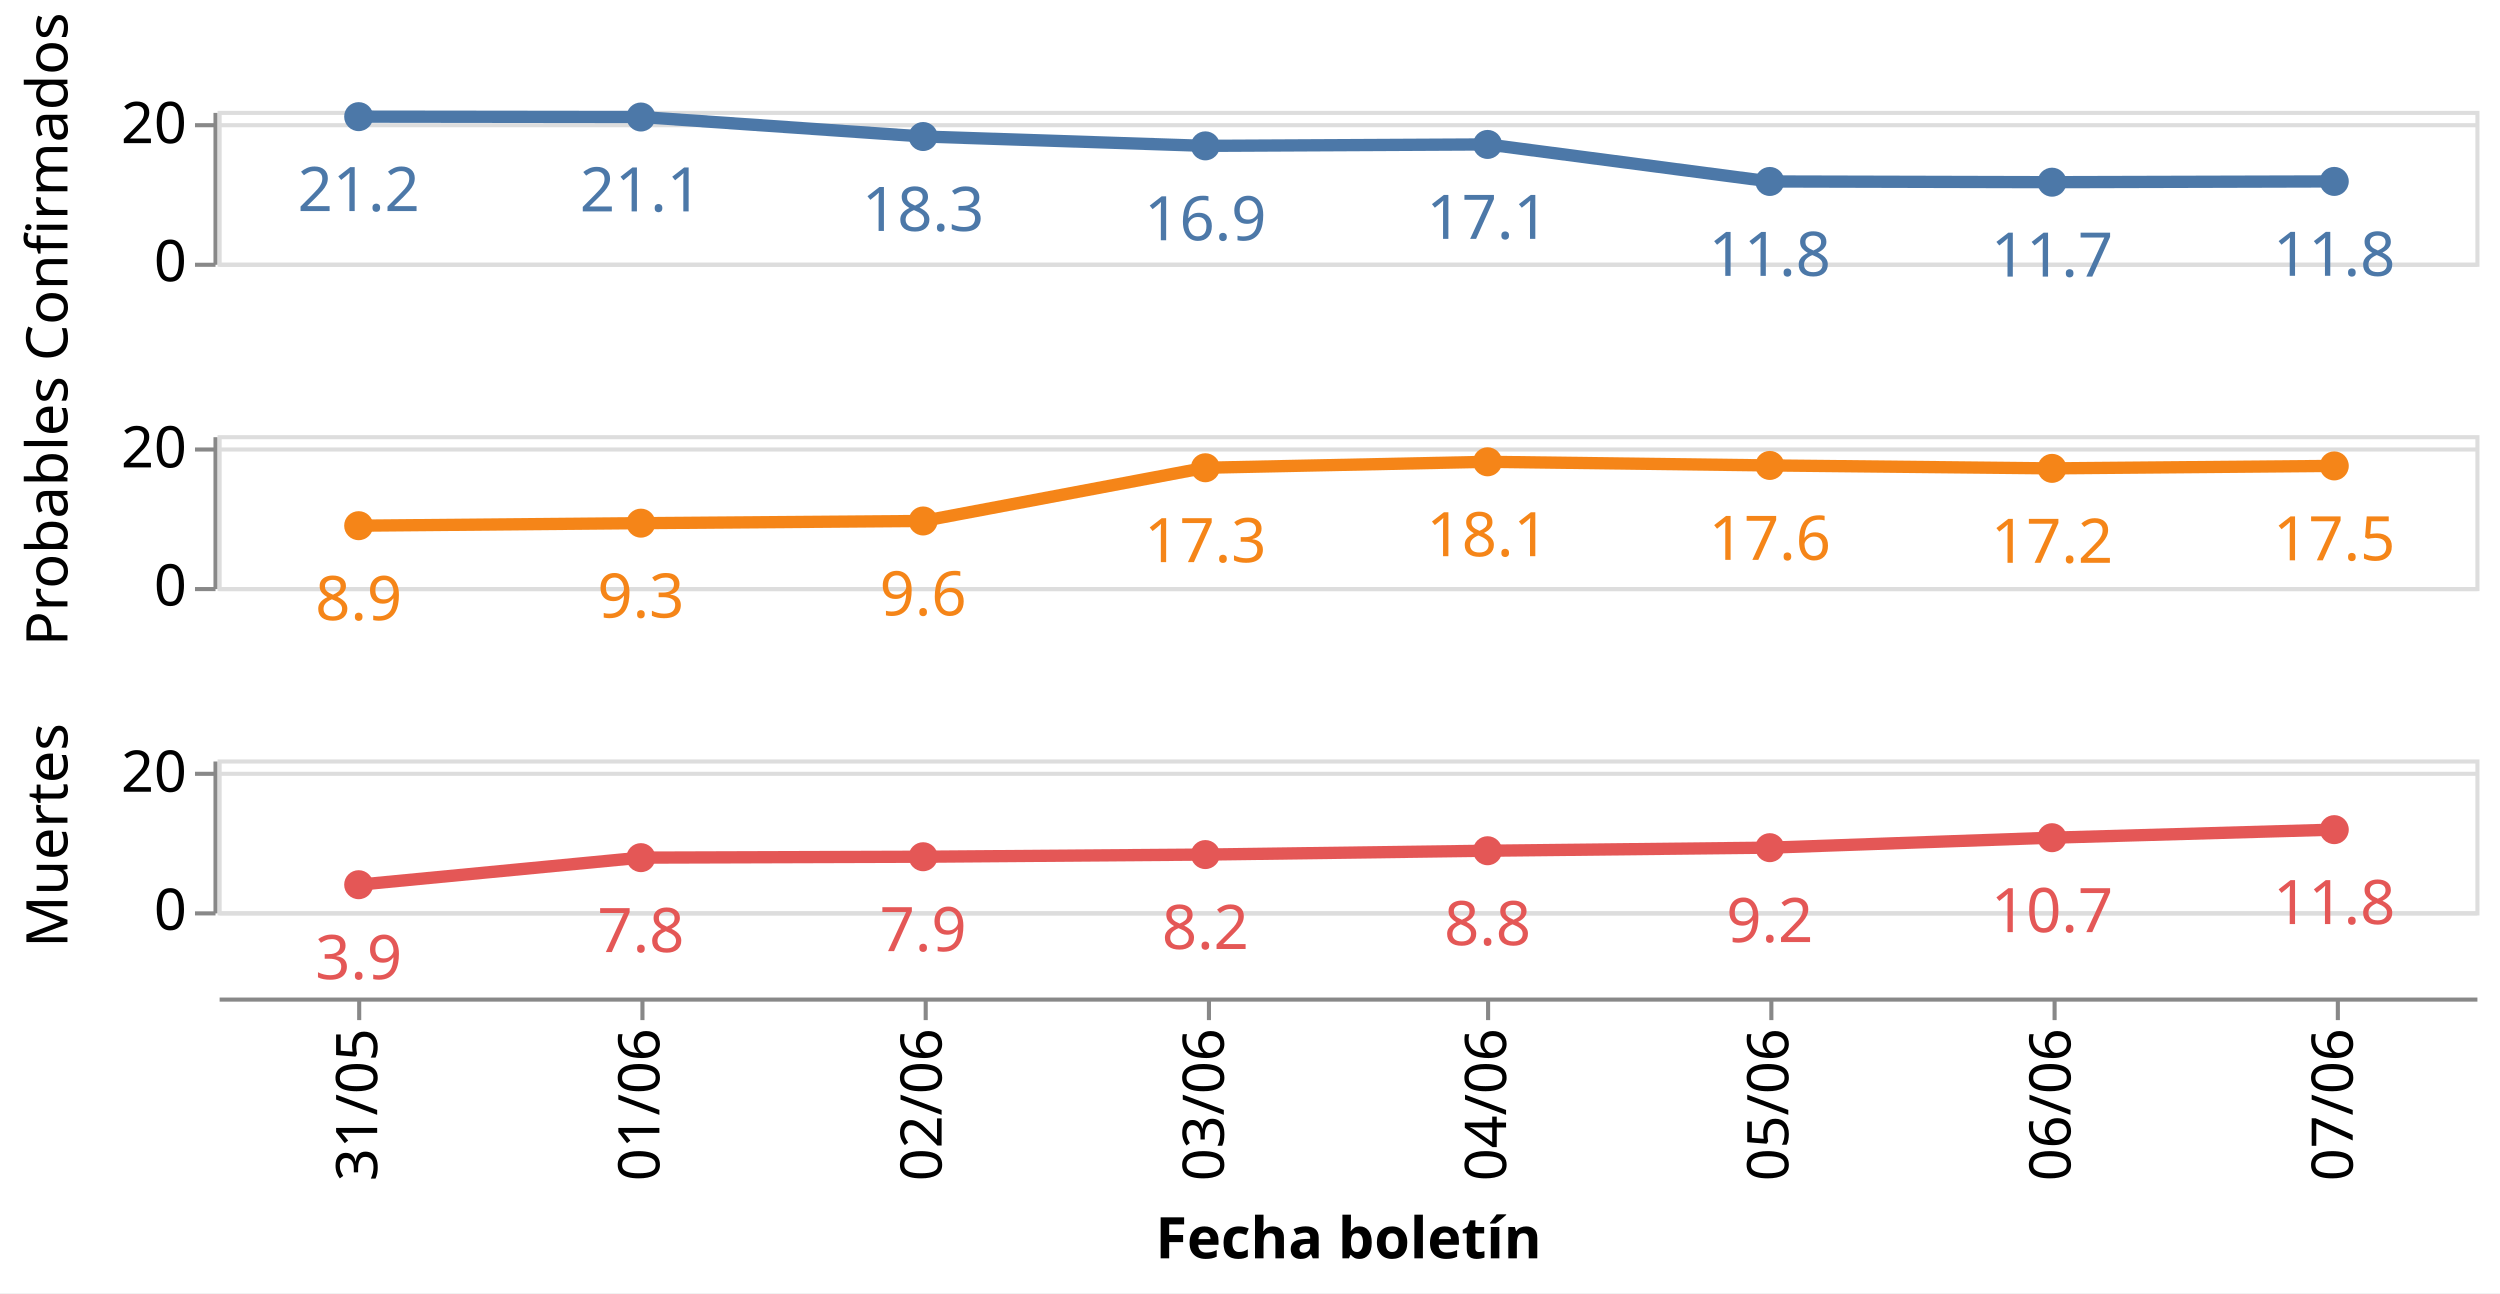
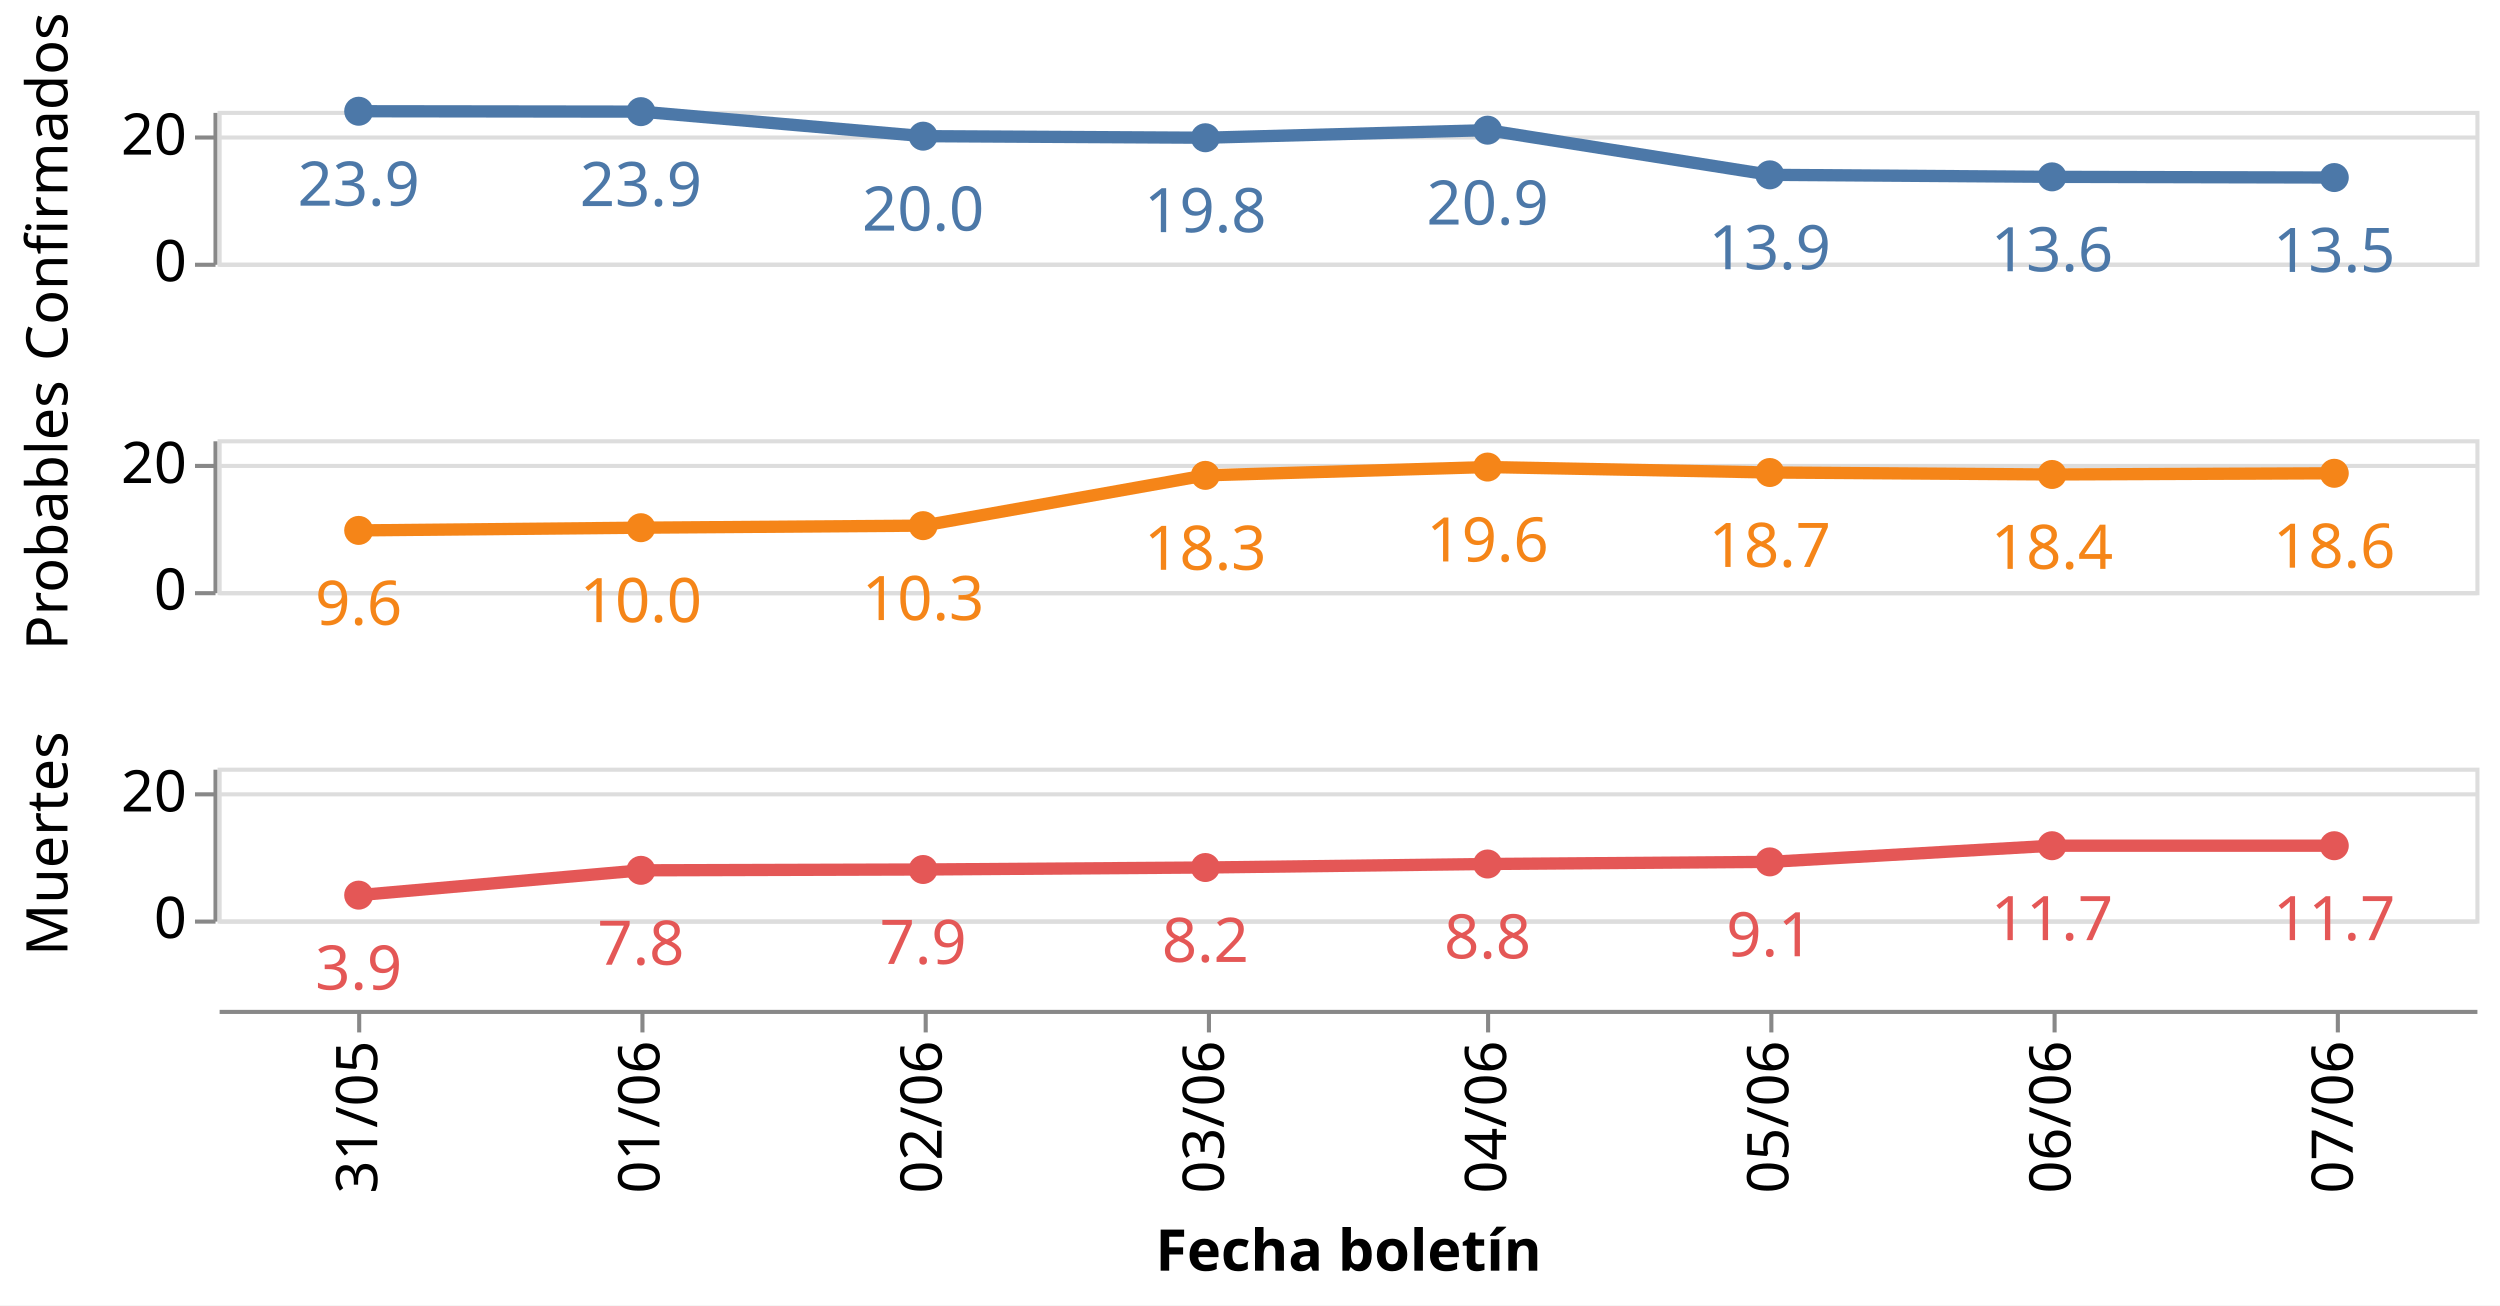
- <svg xmlns="http://www.w3.org/2000/svg" class="marks" width="609" height="315" viewBox="0 0 609 315" version="1.1">
-   <rect width="609" height="315" style="fill: white;" />
+ <svg xmlns="http://www.w3.org/2000/svg" class="marks" width="609" height="318" viewBox="0 0 609 318" version="1.1">
+   <rect width="609" height="318" style="fill: white;" />
  <g transform="translate(53,27)">
    <g class="mark-group role-frame root">
      <g transform="translate(0,0)">
        <path class="background" d="M0,0h0v0h0Z" style="fill: none;" />
        <g>
          <g class="mark-group role-row-header row_header">
            <g transform="translate(-1,0)">
              <path class="background" d="M0,0h0v37h0Z" style="fill: none;" />
              <g>
                <g class="mark-group role-axis">
                  <g transform="translate(0.5,0.5)">
                    <path class="background" d="M0,0h0v0h0Z" style="pointer-events: none; fill: none;" />
                    <g>
                      <g class="mark-rule role-axis-tick" style="pointer-events: none;">
                        <line transform="translate(0,37)" x2="-5" y2="0" style="fill: none; stroke: #888; stroke-width: 1; opacity: 1;" />
-                         <line transform="translate(0,3)" x2="-5" y2="0" style="fill: none; stroke: #888; stroke-width: 1; opacity: 1;" />
+                         <line transform="translate(0,6)" x2="-5" y2="0" style="fill: none; stroke: #888; stroke-width: 1; opacity: 1;" />
                      </g>
                      <g class="mark-text role-axis-label" style="pointer-events: none;">
                        <text text-anchor="end" transform="translate(-7,41)" style="font-family: sans-serif; font-size: 14px; fill: #000; opacity: 1;">0</text>
-                         <text text-anchor="end" transform="translate(-7,7.363636)" style="font-family: sans-serif; font-size: 14px; fill: #000; opacity: 1;">20</text>
+                         <text text-anchor="end" transform="translate(-7,10.16667)" style="font-family: sans-serif; font-size: 14px; fill: #000; opacity: 1;">20</text>
                      </g>
                      <g class="mark-rule role-axis-domain" style="pointer-events: none;">
                        <line transform="translate(0,37)" x2="0" y2="-37" style="fill: none; stroke: #888; stroke-width: 1; opacity: 1;" />
                      </g>
                    </g>
                    <path class="foreground" d="" style="pointer-events: none; display: none; fill: none;" />
                  </g>
                </g>
                <g class="mark-group role-title">
                  <g transform="translate(-46.57227,18.5)">
                    <path class="background" d="M0,0h0v0h0Z" style="pointer-events: none; fill: none;" />
                    <g>
                      <g class="mark-text role-title-text" style="pointer-events: none;">
                        <text text-anchor="middle" transform="translate(0,0) rotate(-90) translate(0,11)" style="font-family: sans-serif; font-size: 14px; fill: #000; opacity: 1;">Confirmados</text>
                      </g>
                    </g>
                    <path class="foreground" d="" style="pointer-events: none; display: none; fill: none;" />
                  </g>
                </g>
              </g>
              <path class="foreground" d="" style="display: none; fill: none;" />
            </g>
-             <g transform="translate(-1,79)">
+             <g transform="translate(-1,80)">
              <path class="background" d="M0,0h0v37h0Z" style="fill: none;" />
              <g>
                <g class="mark-group role-axis">
                  <g transform="translate(0.5,0.5)">
                    <path class="background" d="M0,0h0v0h0Z" style="pointer-events: none; fill: none;" />
                    <g>
                      <g class="mark-rule role-axis-tick" style="pointer-events: none;">
                        <line transform="translate(0,37)" x2="-5" y2="0" style="fill: none; stroke: #888; stroke-width: 1; opacity: 1;" />
-                         <line transform="translate(0,3)" x2="-5" y2="0" style="fill: none; stroke: #888; stroke-width: 1; opacity: 1;" />
+                         <line transform="translate(0,6)" x2="-5" y2="0" style="fill: none; stroke: #888; stroke-width: 1; opacity: 1;" />
                      </g>
                      <g class="mark-text role-axis-label" style="pointer-events: none;">
                        <text text-anchor="end" transform="translate(-7,41)" style="font-family: sans-serif; font-size: 14px; fill: #000; opacity: 1;">0</text>
-                         <text text-anchor="end" transform="translate(-7,7.363636)" style="font-family: sans-serif; font-size: 14px; fill: #000; opacity: 1;">20</text>
+                         <text text-anchor="end" transform="translate(-7,10.16667)" style="font-family: sans-serif; font-size: 14px; fill: #000; opacity: 1;">20</text>
                      </g>
                      <g class="mark-rule role-axis-domain" style="pointer-events: none;">
                        <line transform="translate(0,37)" x2="0" y2="-37" style="fill: none; stroke: #888; stroke-width: 1; opacity: 1;" />
                      </g>
                    </g>
                    <path class="foreground" d="" style="pointer-events: none; display: none; fill: none;" />
                  </g>
                </g>
                <g class="mark-group role-title">
                  <g transform="translate(-46.57227,18.5)">
                    <path class="background" d="M0,0h0v0h0Z" style="pointer-events: none; fill: none;" />
                    <g>
                      <g class="mark-text role-title-text" style="pointer-events: none;">
                        <text text-anchor="middle" transform="translate(0,0) rotate(-90) translate(0,11)" style="font-family: sans-serif; font-size: 14px; fill: #000; opacity: 1;">Probables</text>
                      </g>
                    </g>
                    <path class="foreground" d="" style="pointer-events: none; display: none; fill: none;" />
                  </g>
                </g>
              </g>
              <path class="foreground" d="" style="display: none; fill: none;" />
            </g>
-             <g transform="translate(-1,158)">
+             <g transform="translate(-1,160)">
              <path class="background" d="M0,0h0v37h0Z" style="fill: none;" />
              <g>
                <g class="mark-group role-axis">
                  <g transform="translate(0.5,0.5)">
                    <path class="background" d="M0,0h0v0h0Z" style="pointer-events: none; fill: none;" />
                    <g>
                      <g class="mark-rule role-axis-tick" style="pointer-events: none;">
                        <line transform="translate(0,37)" x2="-5" y2="0" style="fill: none; stroke: #888; stroke-width: 1; opacity: 1;" />
-                         <line transform="translate(0,3)" x2="-5" y2="0" style="fill: none; stroke: #888; stroke-width: 1; opacity: 1;" />
+                         <line transform="translate(0,6)" x2="-5" y2="0" style="fill: none; stroke: #888; stroke-width: 1; opacity: 1;" />
                      </g>
                      <g class="mark-text role-axis-label" style="pointer-events: none;">
                        <text text-anchor="end" transform="translate(-7,41)" style="font-family: sans-serif; font-size: 14px; fill: #000; opacity: 1;">0</text>
-                         <text text-anchor="end" transform="translate(-7,7.363636)" style="font-family: sans-serif; font-size: 14px; fill: #000; opacity: 1;">20</text>
+                         <text text-anchor="end" transform="translate(-7,10.16667)" style="font-family: sans-serif; font-size: 14px; fill: #000; opacity: 1;">20</text>
                      </g>
                      <g class="mark-rule role-axis-domain" style="pointer-events: none;">
                        <line transform="translate(0,37)" x2="0" y2="-37" style="fill: none; stroke: #888; stroke-width: 1; opacity: 1;" />
                      </g>
                    </g>
                    <path class="foreground" d="" style="pointer-events: none; display: none; fill: none;" />
                  </g>
                </g>
                <g class="mark-group role-title">
                  <g transform="translate(-46.57227,18.5)">
                    <path class="background" d="M0,0h0v0h0Z" style="pointer-events: none; fill: none;" />
                    <g>
                      <g class="mark-text role-title-text" style="pointer-events: none;">
                        <text text-anchor="middle" transform="translate(0,0) rotate(-90) translate(0,11)" style="font-family: sans-serif; font-size: 14px; fill: #000; opacity: 1;">Muertes</text>
                      </g>
                    </g>
                    <path class="foreground" d="" style="pointer-events: none; display: none; fill: none;" />
                  </g>
                </g>
              </g>
              <path class="foreground" d="" style="display: none; fill: none;" />
            </g>
          </g>
          <g class="mark-group role-column-footer column_footer">
-             <g transform="translate(0,216)">
+             <g transform="translate(0,219)">
              <path class="background" d="M0,0h550v0h-550Z" style="fill: none;" />
              <g>
                <g class="mark-group role-axis">
                  <g transform="translate(0.5,0.5)">
                    <path class="background" d="M0,0h0v0h0Z" style="pointer-events: none; fill: none;" />
                    <g>
                      <g class="mark-rule role-axis-tick" style="pointer-events: none;">
                        <line transform="translate(34,0)" x2="0" y2="5" style="fill: none; stroke: #888; stroke-width: 1; opacity: 1;" />
                        <line transform="translate(103,0)" x2="0" y2="5" style="fill: none; stroke: #888; stroke-width: 1; opacity: 1;" />
                        <line transform="translate(172,0)" x2="0" y2="5" style="fill: none; stroke: #888; stroke-width: 1; opacity: 1;" />
                        <line transform="translate(241,0)" x2="0" y2="5" style="fill: none; stroke: #888; stroke-width: 1; opacity: 1;" />
                        <line transform="translate(309,0)" x2="0" y2="5" style="fill: none; stroke: #888; stroke-width: 1; opacity: 1;" />
                        <line transform="translate(378,0)" x2="0" y2="5" style="fill: none; stroke: #888; stroke-width: 1; opacity: 1;" />
                        <line transform="translate(447,0)" x2="0" y2="5" style="fill: none; stroke: #888; stroke-width: 1; opacity: 1;" />
                        <line transform="translate(516,0)" x2="0" y2="5" style="fill: none; stroke: #888; stroke-width: 1; opacity: 1;" />
                      </g>
                      <g class="mark-text role-axis-label" style="pointer-events: none;">
                        <text text-anchor="end" transform="translate(34.375,7) rotate(270) translate(0,4)" style="font-family: sans-serif; font-size: 14px; fill: #000; opacity: 1;">31/05</text>
                        <text text-anchor="end" transform="translate(103.125,7) rotate(270) translate(0,4)" style="font-family: sans-serif; font-size: 14px; fill: #000; opacity: 1;">01/06</text>
                        <text text-anchor="end" transform="translate(171.875,7) rotate(270) translate(0,4)" style="font-family: sans-serif; font-size: 14px; fill: #000; opacity: 1;">02/06</text>
                        <text text-anchor="end" transform="translate(240.625,7) rotate(270) translate(0,4)" style="font-family: sans-serif; font-size: 14px; fill: #000; opacity: 1;">03/06</text>
                        <text text-anchor="end" transform="translate(309.375,7) rotate(270) translate(0,4)" style="font-family: sans-serif; font-size: 14px; fill: #000; opacity: 1;">04/06</text>
                        <text text-anchor="end" transform="translate(378.125,7) rotate(270) translate(0,4)" style="font-family: sans-serif; font-size: 14px; fill: #000; opacity: 1;">05/06</text>
                        <text text-anchor="end" transform="translate(446.875,7) rotate(270) translate(0,4)" style="font-family: sans-serif; font-size: 14px; fill: #000; opacity: 1;">06/06</text>
                        <text text-anchor="end" transform="translate(515.625,7) rotate(270) translate(0,4)" style="font-family: sans-serif; font-size: 14px; fill: #000; opacity: 1;">07/06</text>
                      </g>
                      <g class="mark-rule role-axis-domain" style="pointer-events: none;">
                        <line transform="translate(0,0)" x2="550" y2="0" style="fill: none; stroke: #888; stroke-width: 1; opacity: 1;" />
                      </g>
                      <g class="mark-text role-axis-title" style="pointer-events: none;">
                        <text text-anchor="middle" transform="translate(275,63.03418)" style="font-family: sans-serif; font-size: 14px; font-weight: bold; fill: #000; opacity: 1;">Fecha boletín</text>
                      </g>
                    </g>
                    <path class="foreground" d="" style="pointer-events: none; display: none; fill: none;" />
                  </g>
                </g>
              </g>
              <path class="foreground" d="" style="display: none; fill: none;" />
            </g>
          </g>
          <g class="mark-group role-scope cell">
            <g transform="translate(0,0)">
              <path class="background" d="M0.5,0.5h550v37h-550Z" style="fill: none; stroke: #ddd;" />
              <g>
                <g class="mark-group role-axis">
                  <g transform="translate(0.5,0.5)">
                    <path class="background" d="M0,0h0v0h0Z" style="pointer-events: none; fill: none;" />
                    <g>
                      <g class="mark-rule role-axis-grid" style="pointer-events: none;">
                        <line transform="translate(0,37)" x2="550" y2="0" style="fill: none; stroke: #ddd; stroke-width: 1; opacity: 1;" />
-                         <line transform="translate(0,3)" x2="550" y2="0" style="fill: none; stroke: #ddd; stroke-width: 1; opacity: 1;" />
+                         <line transform="translate(0,6)" x2="550" y2="0" style="fill: none; stroke: #ddd; stroke-width: 1; opacity: 1;" />
                      </g>
                    </g>
                    <path class="foreground" d="" style="pointer-events: none; display: none; fill: none;" />
                  </g>
                </g>
                <g class="mark-group role-scope child_layer_0_layer_0_pathgroup">
                  <g transform="translate(0,0)">
                    <path class="background" d="M0,0h550v37h-550Z" style="fill: none;" />
                    <g>
                      <g class="mark-line role-mark child_layer_0_layer_0_marks">
-                         <path d="M34.375,1.413L103.125,1.502L171.875,6.254L240.625,8.531L309.375,8.183L378.125,17.203L446.875,17.379L515.625,17.192" style="fill: none; stroke: #4c78a8; stroke-width: 3;" />
+                         <path d="M34.375,0.096L103.125,0.193L171.875,6.167L240.625,6.552L309.375,4.704L378.125,15.591L446.875,16.081L515.625,16.247" style="fill: none; stroke: #4c78a8; stroke-width: 3;" />
                      </g>
                    </g>
                    <path class="foreground" d="" style="display: none; fill: none;" />
                  </g>
                </g>
                <g class="mark-symbol role-mark child_layer_0_layer_1_marks">
-                   <path transform="translate(34.375,1.412727)" d="M3.536,0A3.536,3.536,0,1,1,-3.536,0A3.536,3.536,0,1,1,3.536,0" style="fill: #4c78a8; stroke-width: 2; opacity: 1;" />
-                   <path transform="translate(103.125,1.502424)" d="M3.536,0A3.536,3.536,0,1,1,-3.536,0A3.536,3.536,0,1,1,3.536,0" style="fill: #4c78a8; stroke-width: 2; opacity: 1;" />
-                   <path transform="translate(171.875,6.254261)" d="M3.536,0A3.536,3.536,0,1,1,-3.536,0A3.536,3.536,0,1,1,3.536,0" style="fill: #4c78a8; stroke-width: 2; opacity: 1;" />
-                   <path transform="translate(240.625,8.531405)" d="M3.536,0A3.536,3.536,0,1,1,-3.536,0A3.536,3.536,0,1,1,3.536,0" style="fill: #4c78a8; stroke-width: 2; opacity: 1;" />
-                   <path transform="translate(309.375,8.182692)" d="M3.536,0A3.536,3.536,0,1,1,-3.536,0A3.536,3.536,0,1,1,3.536,0" style="fill: #4c78a8; stroke-width: 2; opacity: 1;" />
-                   <path transform="translate(378.125,17.2026)" d="M3.536,0A3.536,3.536,0,1,1,-3.536,0A3.536,3.536,0,1,1,3.536,0" style="fill: #4c78a8; stroke-width: 2; opacity: 1;" />
-                   <path transform="translate(446.875,17.37879)" d="M3.536,0A3.536,3.536,0,1,1,-3.536,0A3.536,3.536,0,1,1,3.536,0" style="fill: #4c78a8; stroke-width: 2; opacity: 1;" />
-                   <path transform="translate(515.625,17.19192)" d="M3.536,0A3.536,3.536,0,1,1,-3.536,0A3.536,3.536,0,1,1,3.536,0" style="fill: #4c78a8; stroke-width: 2; opacity: 1;" />
+                   <path transform="translate(34.375,0.09635417)" d="M3.536,0A3.536,3.536,0,1,1,-3.536,0A3.536,3.536,0,1,1,3.536,0" style="fill: #4c78a8; stroke-width: 2; opacity: 1;" />
+                   <path transform="translate(103.125,0.1927083)" d="M3.536,0A3.536,3.536,0,1,1,-3.536,0A3.536,3.536,0,1,1,3.536,0" style="fill: #4c78a8; stroke-width: 2; opacity: 1;" />
+                   <path transform="translate(171.875,6.166667)" d="M3.536,0A3.536,3.536,0,1,1,-3.536,0A3.536,3.536,0,1,1,3.536,0" style="fill: #4c78a8; stroke-width: 2; opacity: 1;" />
+                   <path transform="translate(240.625,6.552083)" d="M3.536,0A3.536,3.536,0,1,1,-3.536,0A3.536,3.536,0,1,1,3.536,0" style="fill: #4c78a8; stroke-width: 2; opacity: 1;" />
+                   <path transform="translate(309.375,4.70406)" d="M3.536,0A3.536,3.536,0,1,1,-3.536,0A3.536,3.536,0,1,1,3.536,0" style="fill: #4c78a8; stroke-width: 2; opacity: 1;" />
+                   <path transform="translate(378.125,15.59119)" d="M3.536,0A3.536,3.536,0,1,1,-3.536,0A3.536,3.536,0,1,1,3.536,0" style="fill: #4c78a8; stroke-width: 2; opacity: 1;" />
+                   <path transform="translate(446.875,16.08118)" d="M3.536,0A3.536,3.536,0,1,1,-3.536,0A3.536,3.536,0,1,1,3.536,0" style="fill: #4c78a8; stroke-width: 2; opacity: 1;" />
+                   <path transform="translate(515.625,16.24679)" d="M3.536,0A3.536,3.536,0,1,1,-3.536,0A3.536,3.536,0,1,1,3.536,0" style="fill: #4c78a8; stroke-width: 2; opacity: 1;" />
                </g>
                <g class="mark-text role-mark child_layer_1_marks">
-                   <text text-anchor="middle" transform="translate(34.375,24.41273)" style="font-family: sans-serif; font-size: 15px; fill: #4c78a8;">21.2</text>
-                   <text text-anchor="middle" transform="translate(103.125,24.50242)" style="font-family: sans-serif; font-size: 15px; fill: #4c78a8;">21.1</text>
-                   <text text-anchor="middle" transform="translate(171.875,29.25426)" style="font-family: sans-serif; font-size: 15px; fill: #4c78a8;">18.3</text>
-                   <text text-anchor="middle" transform="translate(240.625,31.5314)" style="font-family: sans-serif; font-size: 15px; fill: #4c78a8;">16.9</text>
-                   <text text-anchor="middle" transform="translate(309.375,31.18269)" style="font-family: sans-serif; font-size: 15px; fill: #4c78a8;">17.1</text>
-                   <text text-anchor="middle" transform="translate(378.125,40.2026)" style="font-family: sans-serif; font-size: 15px; fill: #4c78a8;">11.8</text>
-                   <text text-anchor="middle" transform="translate(446.875,40.37879)" style="font-family: sans-serif; font-size: 15px; fill: #4c78a8;">11.7</text>
-                   <text text-anchor="middle" transform="translate(515.625,40.19192)" style="font-family: sans-serif; font-size: 15px; fill: #4c78a8;">11.8</text>
-                 </g>
-               </g>
-               <path class="foreground" d="" style="display: none; fill: none;" />
-             </g>
-             <g transform="translate(0,79)">
+                   <text text-anchor="middle" transform="translate(34.375,23.09635)" style="font-family: sans-serif; font-size: 15px; fill: #4c78a8;">23.9</text>
+                   <text text-anchor="middle" transform="translate(103.125,23.19271)" style="font-family: sans-serif; font-size: 15px; fill: #4c78a8;">23.9</text>
+                   <text text-anchor="middle" transform="translate(171.875,29.16667)" style="font-family: sans-serif; font-size: 15px; fill: #4c78a8;">20.0</text>
+                   <text text-anchor="middle" transform="translate(240.625,29.55208)" style="font-family: sans-serif; font-size: 15px; fill: #4c78a8;">19.8</text>
+                   <text text-anchor="middle" transform="translate(309.375,27.70406)" style="font-family: sans-serif; font-size: 15px; fill: #4c78a8;">20.9</text>
+                   <text text-anchor="middle" transform="translate(378.125,38.59119)" style="font-family: sans-serif; font-size: 15px; fill: #4c78a8;">13.9</text>
+                   <text text-anchor="middle" transform="translate(446.875,39.08118)" style="font-family: sans-serif; font-size: 15px; fill: #4c78a8;">13.6</text>
+                   <text text-anchor="middle" transform="translate(515.625,39.24679)" style="font-family: sans-serif; font-size: 15px; fill: #4c78a8;">13.5</text>
+                 </g>
+               </g>
+               <path class="foreground" d="" style="display: none; fill: none;" />
+             </g>
+             <g transform="translate(0,80)">
              <path class="background" d="M0.5,0.5h550v37h-550Z" style="fill: none; stroke: #ddd;" />
              <g>
                <g class="mark-group role-axis">
                  <g transform="translate(0.5,0.5)">
                    <path class="background" d="M0,0h0v0h0Z" style="pointer-events: none; fill: none;" />
                    <g>
                      <g class="mark-rule role-axis-grid" style="pointer-events: none;">
                        <line transform="translate(0,37)" x2="550" y2="0" style="fill: none; stroke: #ddd; stroke-width: 1; opacity: 1;" />
-                         <line transform="translate(0,3)" x2="550" y2="0" style="fill: none; stroke: #ddd; stroke-width: 1; opacity: 1;" />
+                         <line transform="translate(0,6)" x2="550" y2="0" style="fill: none; stroke: #ddd; stroke-width: 1; opacity: 1;" />
                      </g>
                    </g>
                    <path class="foreground" d="" style="pointer-events: none; display: none; fill: none;" />
                  </g>
                </g>
                <g class="mark-group role-scope child_layer_0_layer_0_pathgroup">
                  <g transform="translate(0,0)">
                    <path class="background" d="M0,0h550v37h-550Z" style="fill: none;" />
                    <g>
                      <g class="mark-line role-mark child_layer_0_layer_0_marks">
-                         <path d="M34.375,22.056L103.125,21.439L171.875,20.908L240.625,7.943L309.375,6.496L378.125,7.38L446.875,8.092L515.625,7.494" style="fill: none; stroke: #f58518; stroke-width: 3;" />
+                         <path d="M34.375,22.206L103.125,21.545L171.875,21.045L240.625,8.798L309.375,6.774L378.125,8.1L446.875,8.578L515.625,8.292" style="fill: none; stroke: #f58518; stroke-width: 3;" />
                      </g>
                    </g>
                    <path class="foreground" d="" style="display: none; fill: none;" />
                  </g>
                </g>
                <g class="mark-symbol role-mark child_layer_0_layer_1_marks">
-                   <path transform="translate(34.375,22.05584)" d="M3.536,0A3.536,3.536,0,1,1,-3.536,0A3.536,3.536,0,1,1,3.536,0" style="fill: #f58518; stroke-width: 2; opacity: 1;" />
-                   <path transform="translate(103.125,21.43866)" d="M3.536,0A3.536,3.536,0,1,1,-3.536,0A3.536,3.536,0,1,1,3.536,0" style="fill: #f58518; stroke-width: 2; opacity: 1;" />
-                   <path transform="translate(171.875,20.90753)" d="M3.536,0A3.536,3.536,0,1,1,-3.536,0A3.536,3.536,0,1,1,3.536,0" style="fill: #f58518; stroke-width: 2; opacity: 1;" />
-                   <path transform="translate(240.625,7.942676)" d="M3.536,0A3.536,3.536,0,1,1,-3.536,0A3.536,3.536,0,1,1,3.536,0" style="fill: #f58518; stroke-width: 2; opacity: 1;" />
-                   <path transform="translate(309.375,6.495846)" d="M3.536,0A3.536,3.536,0,1,1,-3.536,0A3.536,3.536,0,1,1,3.536,0" style="fill: #f58518; stroke-width: 2; opacity: 1;" />
-                   <path transform="translate(378.125,7.38018)" d="M3.536,0A3.536,3.536,0,1,1,-3.536,0A3.536,3.536,0,1,1,3.536,0" style="fill: #f58518; stroke-width: 2; opacity: 1;" />
-                   <path transform="translate(446.875,8.091956)" d="M3.536,0A3.536,3.536,0,1,1,-3.536,0A3.536,3.536,0,1,1,3.536,0" style="fill: #f58518; stroke-width: 2; opacity: 1;" />
-                   <path transform="translate(515.625,7.494313)" d="M3.536,0A3.536,3.536,0,1,1,-3.536,0A3.536,3.536,0,1,1,3.536,0" style="fill: #f58518; stroke-width: 2; opacity: 1;" />
+                   <path transform="translate(34.375,22.20575)" d="M3.536,0A3.536,3.536,0,1,1,-3.536,0A3.536,3.536,0,1,1,3.536,0" style="fill: #f58518; stroke-width: 2; opacity: 1;" />
+                   <path transform="translate(103.125,21.54487)" d="M3.536,0A3.536,3.536,0,1,1,-3.536,0A3.536,3.536,0,1,1,3.536,0" style="fill: #f58518; stroke-width: 2; opacity: 1;" />
+                   <path transform="translate(171.875,21.04512)" d="M3.536,0A3.536,3.536,0,1,1,-3.536,0A3.536,3.536,0,1,1,3.536,0" style="fill: #f58518; stroke-width: 2; opacity: 1;" />
+                   <path transform="translate(240.625,8.797755)" d="M3.536,0A3.536,3.536,0,1,1,-3.536,0A3.536,3.536,0,1,1,3.536,0" style="fill: #f58518; stroke-width: 2; opacity: 1;" />
+                   <path transform="translate(309.375,6.774044)" d="M3.536,0A3.536,3.536,0,1,1,-3.536,0A3.536,3.536,0,1,1,3.536,0" style="fill: #f58518; stroke-width: 2; opacity: 1;" />
+                   <path transform="translate(378.125,8.100258)" d="M3.536,0A3.536,3.536,0,1,1,-3.536,0A3.536,3.536,0,1,1,3.536,0" style="fill: #f58518; stroke-width: 2; opacity: 1;" />
+                   <path transform="translate(446.875,8.577586)" d="M3.536,0A3.536,3.536,0,1,1,-3.536,0A3.536,3.536,0,1,1,3.536,0" style="fill: #f58518; stroke-width: 2; opacity: 1;" />
+                   <path transform="translate(515.625,8.291985)" d="M3.536,0A3.536,3.536,0,1,1,-3.536,0A3.536,3.536,0,1,1,3.536,0" style="fill: #f58518; stroke-width: 2; opacity: 1;" />
                </g>
                <g class="mark-text role-mark child_layer_1_marks">
-                   <text text-anchor="middle" transform="translate(34.375,45.05584)" style="font-family: sans-serif; font-size: 15px; fill: #f58518;">8.9</text>
-                   <text text-anchor="middle" transform="translate(103.125,44.43866)" style="font-family: sans-serif; font-size: 15px; fill: #f58518;">9.3</text>
-                   <text text-anchor="middle" transform="translate(171.875,43.90753)" style="font-family: sans-serif; font-size: 15px; fill: #f58518;">9.6</text>
-                   <text text-anchor="middle" transform="translate(240.625,30.94268)" style="font-family: sans-serif; font-size: 15px; fill: #f58518;">17.3</text>
-                   <text text-anchor="middle" transform="translate(309.375,29.49585)" style="font-family: sans-serif; font-size: 15px; fill: #f58518;">18.1</text>
-                   <text text-anchor="middle" transform="translate(378.125,30.38018)" style="font-family: sans-serif; font-size: 15px; fill: #f58518;">17.6</text>
-                   <text text-anchor="middle" transform="translate(446.875,31.09196)" style="font-family: sans-serif; font-size: 15px; fill: #f58518;">17.2</text>
-                   <text text-anchor="middle" transform="translate(515.625,30.49431)" style="font-family: sans-serif; font-size: 15px; fill: #f58518;">17.5</text>
-                 </g>
-               </g>
-               <path class="foreground" d="" style="display: none; fill: none;" />
-             </g>
-             <g transform="translate(0,158)">
+                   <text text-anchor="middle" transform="translate(34.375,45.20575)" style="font-family: sans-serif; font-size: 15px; fill: #f58518;">9.6</text>
+                   <text text-anchor="middle" transform="translate(103.125,44.54487)" style="font-family: sans-serif; font-size: 15px; fill: #f58518;">10.0</text>
+                   <text text-anchor="middle" transform="translate(171.875,44.04512)" style="font-family: sans-serif; font-size: 15px; fill: #f58518;">10.3</text>
+                   <text text-anchor="middle" transform="translate(240.625,31.79776)" style="font-family: sans-serif; font-size: 15px; fill: #f58518;">18.3</text>
+                   <text text-anchor="middle" transform="translate(309.375,29.77404)" style="font-family: sans-serif; font-size: 15px; fill: #f58518;">19.6</text>
+                   <text text-anchor="middle" transform="translate(378.125,31.10026)" style="font-family: sans-serif; font-size: 15px; fill: #f58518;">18.7</text>
+                   <text text-anchor="middle" transform="translate(446.875,31.57759)" style="font-family: sans-serif; font-size: 15px; fill: #f58518;">18.4</text>
+                   <text text-anchor="middle" transform="translate(515.625,31.29199)" style="font-family: sans-serif; font-size: 15px; fill: #f58518;">18.6</text>
+                 </g>
+               </g>
+               <path class="foreground" d="" style="display: none; fill: none;" />
+             </g>
+             <g transform="translate(0,160)">
              <path class="background" d="M0.5,0.5h550v37h-550Z" style="fill: none; stroke: #ddd;" />
              <g>
                <g class="mark-group role-axis">
                  <g transform="translate(0.5,0.5)">
                    <path class="background" d="M0,0h0v0h0Z" style="pointer-events: none; fill: none;" />
                    <g>
                      <g class="mark-rule role-axis-grid" style="pointer-events: none;">
                        <line transform="translate(0,37)" x2="550" y2="0" style="fill: none; stroke: #ddd; stroke-width: 1; opacity: 1;" />
-                         <line transform="translate(0,3)" x2="550" y2="0" style="fill: none; stroke: #ddd; stroke-width: 1; opacity: 1;" />
+                         <line transform="translate(0,6)" x2="550" y2="0" style="fill: none; stroke: #ddd; stroke-width: 1; opacity: 1;" />
                      </g>
                    </g>
                    <path class="foreground" d="" style="pointer-events: none; display: none; fill: none;" />
                  </g>
                </g>
                <g class="mark-group role-scope child_layer_0_layer_0_pathgroup">
                  <g transform="translate(0,0)">
                    <path class="background" d="M0,0h550v37h-550Z" style="fill: none;" />
                    <g>
                      <g class="mark-line role-mark child_layer_0_layer_0_marks">
-                         <path d="M34.375,30.513L103.125,23.919L171.875,23.698L240.625,23.172L309.375,22.237L378.125,21.49L446.875,19.061L515.625,17.098" style="fill: none; stroke: #e45756; stroke-width: 3;" />
+                         <path d="M34.375,31.054L103.125,25.009L171.875,24.807L240.625,24.324L309.375,23.468L378.125,22.954L446.875,19.014L515.625,19.014" style="fill: none; stroke: #e45756; stroke-width: 3;" />
                      </g>
                    </g>
                    <path class="foreground" d="" style="display: none; fill: none;" />
                  </g>
                </g>
                <g class="mark-symbol role-mark child_layer_0_layer_1_marks">
-                   <path transform="translate(34.375,30.51299)" d="M3.536,0A3.536,3.536,0,1,1,-3.536,0A3.536,3.536,0,1,1,3.536,0" style="fill: #e45756; stroke-width: 2; opacity: 1;" />
-                   <path transform="translate(103.125,23.91919)" d="M3.536,0A3.536,3.536,0,1,1,-3.536,0A3.536,3.536,0,1,1,3.536,0" style="fill: #e45756; stroke-width: 2; opacity: 1;" />
-                   <path transform="translate(171.875,23.69835)" d="M3.536,0A3.536,3.536,0,1,1,-3.536,0A3.536,3.536,0,1,1,3.536,0" style="fill: #e45756; stroke-width: 2; opacity: 1;" />
-                   <path transform="translate(240.625,23.17172)" d="M3.536,0A3.536,3.536,0,1,1,-3.536,0A3.536,3.536,0,1,1,3.536,0" style="fill: #e45756; stroke-width: 2; opacity: 1;" />
-                   <path transform="translate(309.375,22.23737)" d="M3.536,0A3.536,3.536,0,1,1,-3.536,0A3.536,3.536,0,1,1,3.536,0" style="fill: #e45756; stroke-width: 2; opacity: 1;" />
-                   <path transform="translate(378.125,21.4899)" d="M3.536,0A3.536,3.536,0,1,1,-3.536,0A3.536,3.536,0,1,1,3.536,0" style="fill: #e45756; stroke-width: 2; opacity: 1;" />
-                   <path transform="translate(446.875,19.06061)" d="M3.536,0A3.536,3.536,0,1,1,-3.536,0A3.536,3.536,0,1,1,3.536,0" style="fill: #e45756; stroke-width: 2; opacity: 1;" />
-                   <path transform="translate(515.625,17.09848)" d="M3.536,0A3.536,3.536,0,1,1,-3.536,0A3.536,3.536,0,1,1,3.536,0" style="fill: #e45756; stroke-width: 2; opacity: 1;" />
+                   <path transform="translate(34.375,31.05357)" d="M3.536,0A3.536,3.536,0,1,1,-3.536,0A3.536,3.536,0,1,1,3.536,0" style="fill: #e45756; stroke-width: 2; opacity: 1;" />
+                   <path transform="translate(103.125,25.00926)" d="M3.536,0A3.536,3.536,0,1,1,-3.536,0A3.536,3.536,0,1,1,3.536,0" style="fill: #e45756; stroke-width: 2; opacity: 1;" />
+                   <path transform="translate(171.875,24.80682)" d="M3.536,0A3.536,3.536,0,1,1,-3.536,0A3.536,3.536,0,1,1,3.536,0" style="fill: #e45756; stroke-width: 2; opacity: 1;" />
+                   <path transform="translate(240.625,24.32407)" d="M3.536,0A3.536,3.536,0,1,1,-3.536,0A3.536,3.536,0,1,1,3.536,0" style="fill: #e45756; stroke-width: 2; opacity: 1;" />
+                   <path transform="translate(309.375,23.46759)" d="M3.536,0A3.536,3.536,0,1,1,-3.536,0A3.536,3.536,0,1,1,3.536,0" style="fill: #e45756; stroke-width: 2; opacity: 1;" />
+                   <path transform="translate(378.125,22.9537)" d="M3.536,0A3.536,3.536,0,1,1,-3.536,0A3.536,3.536,0,1,1,3.536,0" style="fill: #e45756; stroke-width: 2; opacity: 1;" />
+                   <path transform="translate(446.875,19.01389)" d="M3.536,0A3.536,3.536,0,1,1,-3.536,0A3.536,3.536,0,1,1,3.536,0" style="fill: #e45756; stroke-width: 2; opacity: 1;" />
+                   <path transform="translate(515.625,19.01389)" d="M3.536,0A3.536,3.536,0,1,1,-3.536,0A3.536,3.536,0,1,1,3.536,0" style="fill: #e45756; stroke-width: 2; opacity: 1;" />
                </g>
                <g class="mark-text role-mark child_layer_1_marks">
-                   <text text-anchor="middle" transform="translate(34.375,53.51299)" style="font-family: sans-serif; font-size: 15px; fill: #e45756;">3.9</text>
-                   <text text-anchor="middle" transform="translate(103.125,46.91919)" style="font-family: sans-serif; font-size: 15px; fill: #e45756;">7.8</text>
-                   <text text-anchor="middle" transform="translate(171.875,46.69835)" style="font-family: sans-serif; font-size: 15px; fill: #e45756;">7.9</text>
-                   <text text-anchor="middle" transform="translate(240.625,46.17172)" style="font-family: sans-serif; font-size: 15px; fill: #e45756;">8.2</text>
-                   <text text-anchor="middle" transform="translate(309.375,45.23737)" style="font-family: sans-serif; font-size: 15px; fill: #e45756;">8.8</text>
-                   <text text-anchor="middle" transform="translate(378.125,44.4899)" style="font-family: sans-serif; font-size: 15px; fill: #e45756;">9.2</text>
-                   <text text-anchor="middle" transform="translate(446.875,42.06061)" style="font-family: sans-serif; font-size: 15px; fill: #e45756;">10.7</text>
-                   <text text-anchor="middle" transform="translate(515.625,40.09848)" style="font-family: sans-serif; font-size: 15px; fill: #e45756;">11.8</text>
+                   <text text-anchor="middle" transform="translate(34.375,54.05357)" style="font-family: sans-serif; font-size: 15px; fill: #e45756;">3.9</text>
+                   <text text-anchor="middle" transform="translate(103.125,48.00926)" style="font-family: sans-serif; font-size: 15px; fill: #e45756;">7.8</text>
+                   <text text-anchor="middle" transform="translate(171.875,47.80682)" style="font-family: sans-serif; font-size: 15px; fill: #e45756;">7.9</text>
+                   <text text-anchor="middle" transform="translate(240.625,47.32407)" style="font-family: sans-serif; font-size: 15px; fill: #e45756;">8.2</text>
+                   <text text-anchor="middle" transform="translate(309.375,46.46759)" style="font-family: sans-serif; font-size: 15px; fill: #e45756;">8.8</text>
+                   <text text-anchor="middle" transform="translate(378.125,45.9537)" style="font-family: sans-serif; font-size: 15px; fill: #e45756;">9.1</text>
+                   <text text-anchor="middle" transform="translate(446.875,42.01389)" style="font-family: sans-serif; font-size: 15px; fill: #e45756;">11.7</text>
+                   <text text-anchor="middle" transform="translate(515.625,42.01389)" style="font-family: sans-serif; font-size: 15px; fill: #e45756;">11.7</text>
                </g>
              </g>
              <path class="foreground" d="" style="display: none; fill: none;" />
            </g>
          </g>
        </g>
        <path class="foreground" d="" style="display: none; fill: none;" />
      </g>
    </g>
  </g>
</svg>
